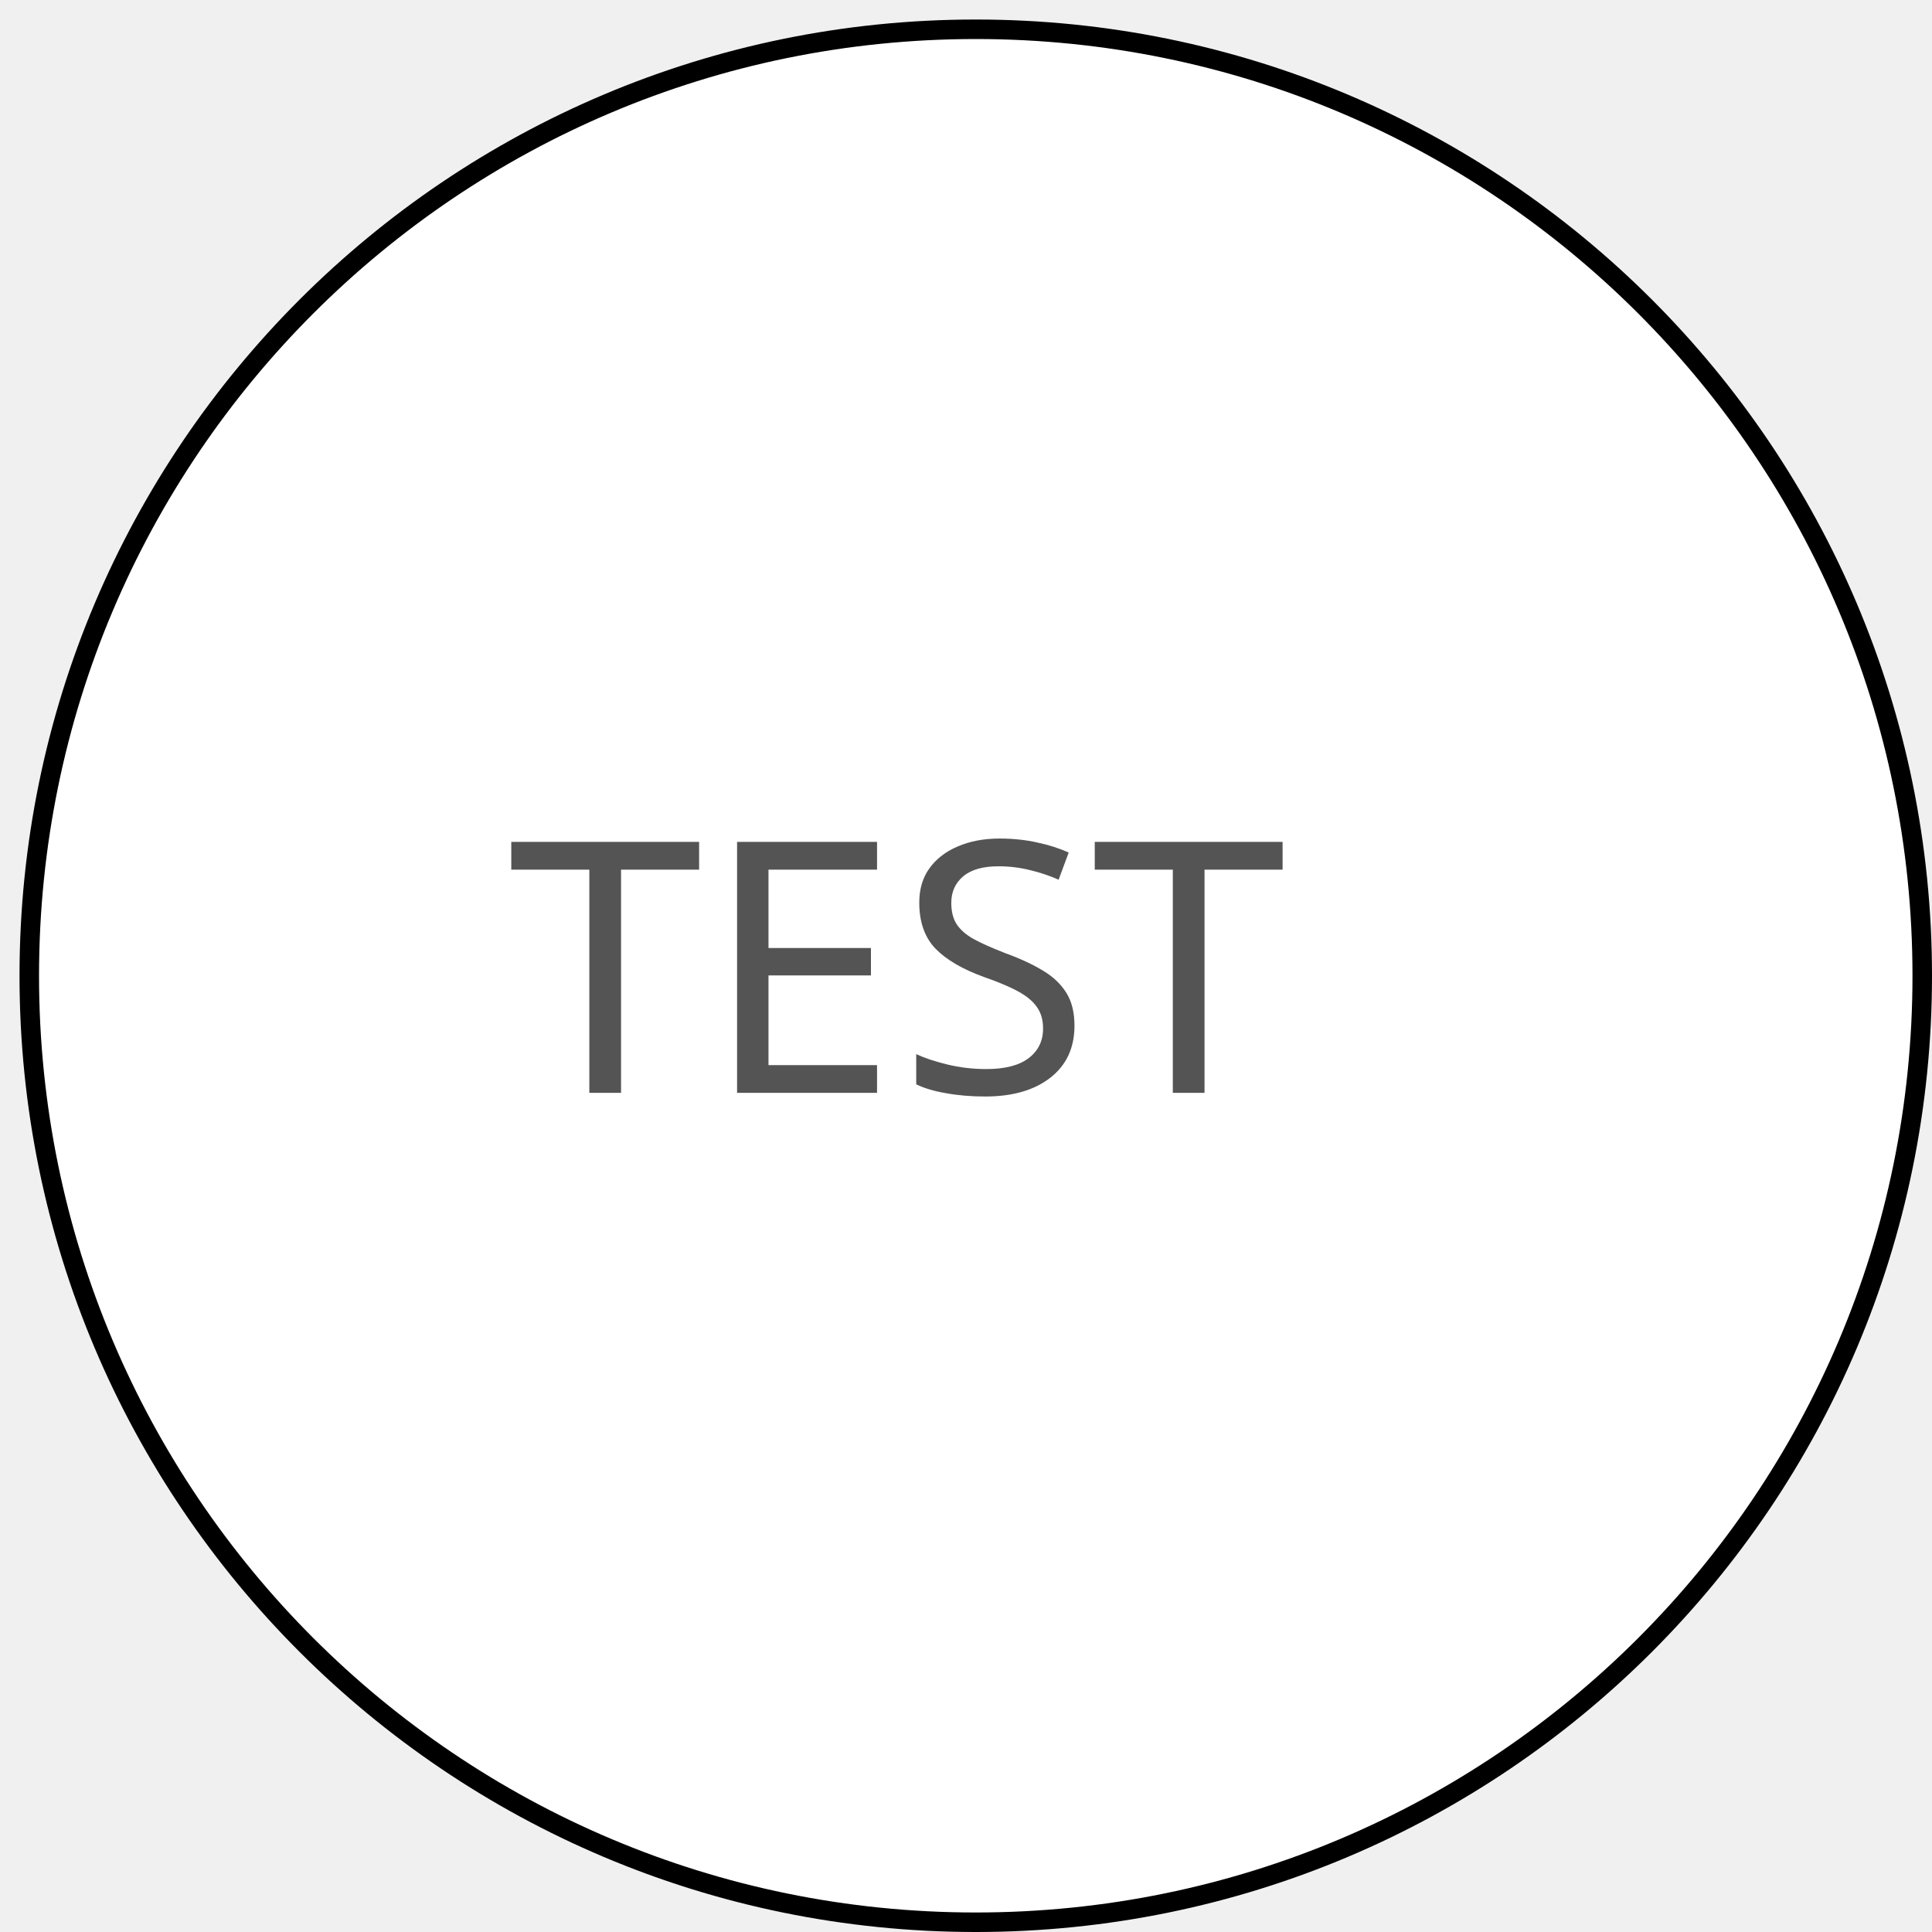
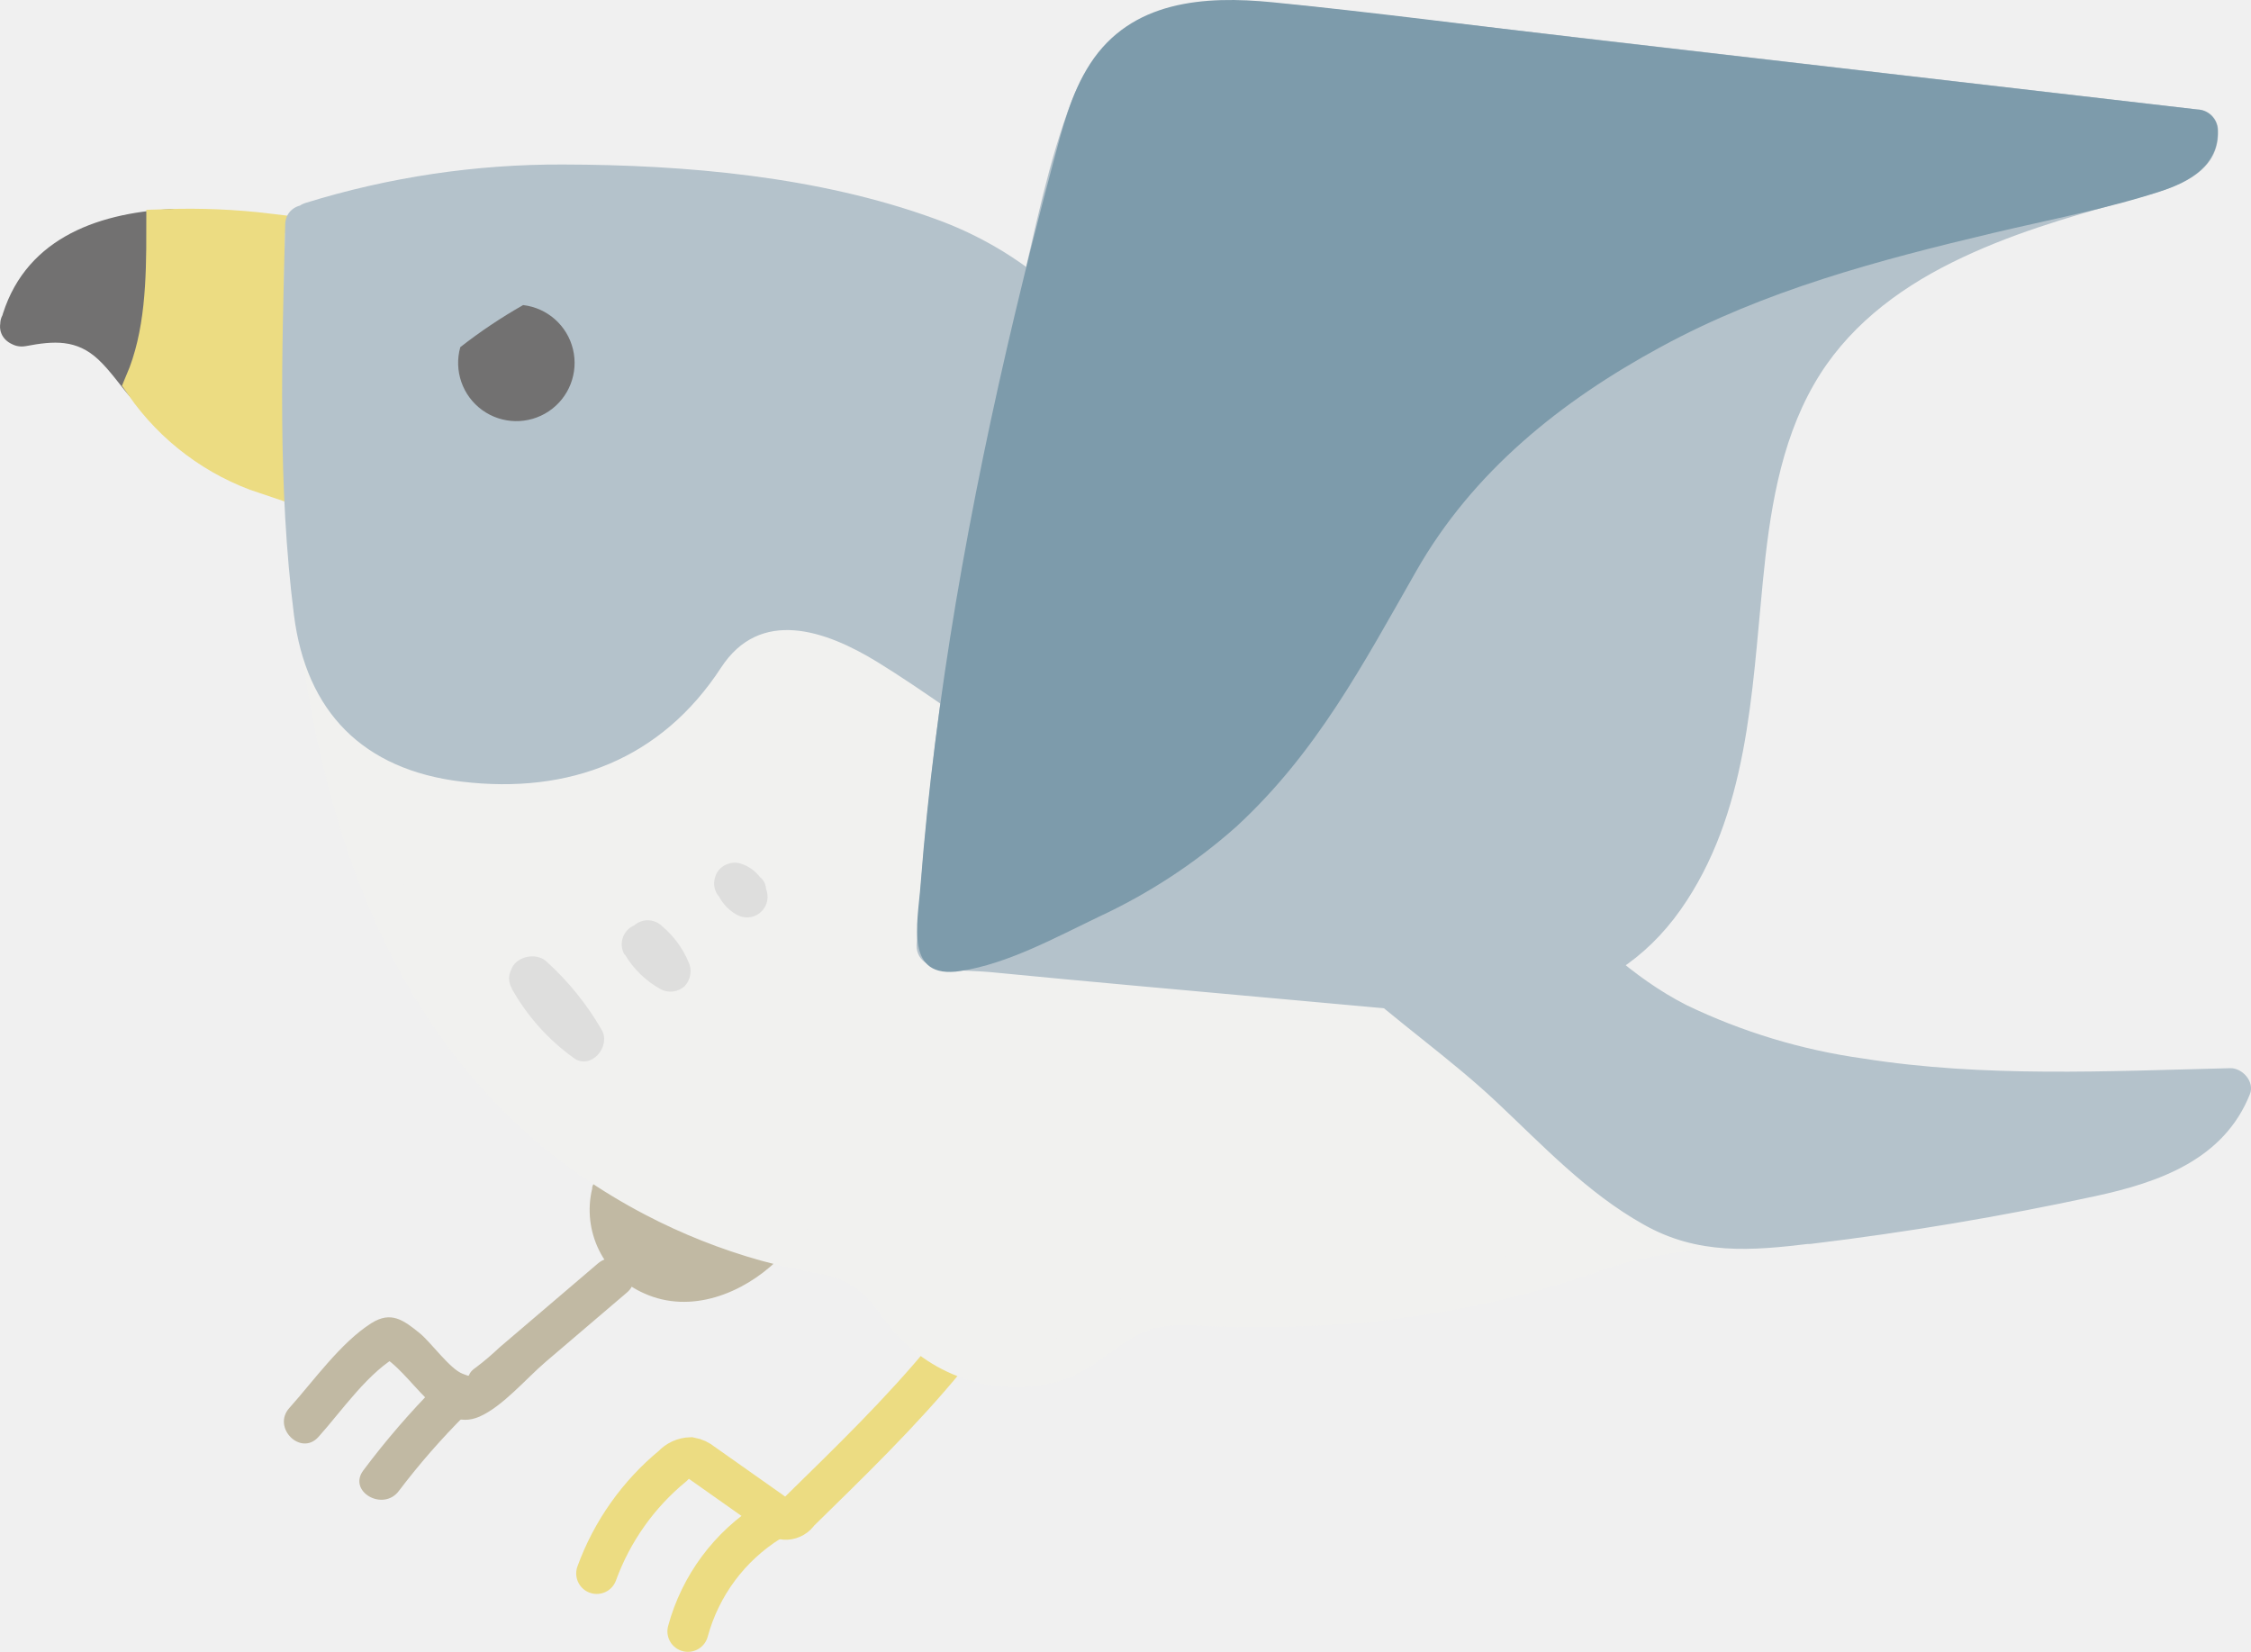
- <svg xmlns="http://www.w3.org/2000/svg" version="1.1" x="0" y="0" width="99" height="99" viewBox="0, 0, 99, 99">
-   <g id="レイヤー_1" transform="translate(-313.5, -296.5)">
-     <g>
-       <path d="M363.5,395 C336.714,395 315,373.286 315,346.5 C315,319.714 336.714,298 363.5,298 C390.286,298 412,319.714 412,346.5 C412,373.286 390.286,395 363.5,395 z" fill="#FFFFFF" />
-       <path d="M363.5,395 C336.714,395 315,373.286 315,346.5 C315,319.714 336.714,298 363.5,298 C390.286,298 412,319.714 412,346.5 C412,373.286 390.286,395 363.5,395 z" fill-opacity="0" stroke="#000000" stroke-width="1" />
+ <svg xmlns="http://www.w3.org/2000/svg" viewBox="0 0 274.44 201.41">
+   <g id="レイヤー_2" data-name="レイヤー 2">
+     <g id="レイヤー_8" data-name="レイヤー 8">
+       <path d="M2.51,39.79A17.54,17.54,0,0,1,9,39.39c3.74.69,6.12,4.23,8.36,7l.3.34C20.66,40.83,20.8,34.13,20.81,28,12.49,28.4,4.58,30.93,2.51,39.79Z" fill="#727171" />
+       <path d="M3.17,42.2c3.39-.64,6.18-.85,8.85,1.67,1.47,1.39,2.59,3.09,3.92,4.6A2.51,2.51,0,0,0,19.87,48c3-6.36,3.41-13.08,3.43-20a2.52,2.52,0,0,0-2.5-2.5C11.51,26,2.72,29.33.1,39.12c-.83,3.11,4,4.44,4.82,1.33,2-7.5,8.88-9.55,15.89-10L18.31,28c0,6-.18,12-2.75,17.49l3.93-.51c-2.16-2.44-3.92-5.18-6.82-6.83-3.37-1.91-7.18-1.41-10.82-.73C-1.32,38,0,42.79,3.17,42.2Z" fill="#727171" />
+       <path d="M20.34,28c0,6.18-.12,12.87-2.63,18.75A29.13,29.13,0,0,0,32.45,57.77l.24-29.24A80,80,0,0,0,20.34,28Z" fill="#ecdc82" stroke="#ecdc82" stroke-linecap="square" stroke-miterlimit="10" stroke-width="5" />
+       <path d="M115.36,165.53c-5.53,6.73-11.73,12.71-18,18.86a1.86,1.86,0,0,1-3,.19l-8.7-6.14a3.16,3.16,0,0,0-1.47-.69,3.09,3.09,0,0,0-2.17,1,30.48,30.48,0,0,0-9.27,13.11" fill="none" stroke="#ecdc82" stroke-linecap="round" stroke-miterlimit="10" stroke-width="5" />
+       <path d="M93.87,185.47a22.89,22.89,0,0,0-10,13.45" fill="none" stroke="#ecdc82" stroke-linecap="round" stroke-miterlimit="10" stroke-width="5" />
+       <path d="M72.9,154.06l-12,10.24a33.86,33.86,0,0,1-2.83,2.41c-1.47,1-.33,1.3-1.67.8-1.53-.57-3.87-3.84-5.21-4.93-2-1.62-3.5-2.75-5.91-1.24-3.74,2.37-7.05,7.05-10,10.34-2.15,2.39,1.38,5.93,3.54,3.54,2.83-3.14,6.17-8.07,10-10.06H46.24c4,2,7.21,9.8,12.24,7.57,2.84-1.26,5.7-4.67,8.07-6.69l9.89-8.44c2.45-2.09-1.1-5.61-3.54-3.54Z" fill="#c1b9a3" />
+       <path d="M53.23,168.94a98.33,98.33,0,0,0-8.93,10.35c-1.94,2.57,2.4,5.07,4.32,2.52a89.28,89.28,0,0,1,8.15-9.33c2.28-2.28-1.26-5.82-3.54-3.54Z" fill="#c1b9a3" />
+       <path d="M74.63,145.51c-1.47,4.25,1.77,9.16,6.1,10.36s9.09-.73,12.22-4" fill="#c1b9a3" />
+       <path d="M72.22,144.85a11.11,11.11,0,0,0,6.34,12.87c5.66,2.55,12,0,16.16-4,2.33-2.23-1.21-5.76-3.54-3.54-2.54,2.42-6.17,4.38-9.78,3.32A6.11,6.11,0,0,1,77,146.18c.83-3.11-4-4.44-4.82-1.33Z" fill="#c1b9a3" />
+       <path d="M37.27,28.4c-.49,19.37-1,38.92,2.76,57.93s12,37.71,26.58,50.51a69,69,0,0,0,33.13,15.91c2.47.45,5.1.83,7,2.45,1.45,1.23,2.28,3,3.35,4.58,4.91,7.15,15.94,9.1,23,4.08,2.13-1.52,4-3.58,6.46-4.38a15.19,15.19,0,0,1,5.49-.34c17.54.93,35-1,51.37-7.29,7.37-2.87,16.56-1.73,24.39-2.65a192.13,192.13,0,0,0,27.75-5.35c3.46-.94,7.67-3.06,7.25-6.62a118.71,118.71,0,0,1-51.47-12.49c-13.45-6.72-28.73-6.93-40.94-17C141.17,89.5,147.65,53.55,124.45,36c-6.77-5.13-15.2-7.53-23.54-9.19a167.74,167.74,0,0,0-38-3.13c-2,.06-18.5,2.31-25,4.51" fill="#f1f1ef" />
+       <path d="M34.77,28.4c-1.08,42.8.35,96.9,43.88,119.71a72.6,72.6,0,0,0,14.11,5.6c2.33.65,4.68,1.12,7.05,1.58,4.12.81,5.83,2.5,8.12,5.74a19.75,19.75,0,0,0,19.95,7.71c4.37-.9,6.82-3.64,10.49-5.8,3.26-1.91,6.83-1.28,10.43-1.17s7.5.09,11.24-.09a121,121,0,0,0,35.28-6.79c6.29-2.26,12.36-2.59,19-2.81a130.71,130.71,0,0,0,18.35-2.15c6.23-1.1,13-2.1,18.92-4.5,3.73-1.53,6.64-4,6.72-8.23a2.54,2.54,0,0,0-2.5-2.5,118.29,118.29,0,0,1-32.64-5.14c-9.84-3-18.74-8.2-28.52-11.34-9.32-3-19.14-5-27.33-10.63-7.11-4.93-11.84-12.27-15.1-20.15-5.71-13.77-7.68-29.12-15.76-41.87-10.21-16.12-28-20.63-45.91-23C73,20.23,54.34,20.29,37.24,25.76c-3.05,1-1.75,5.81,1.33,4.82,14.88-4.76,30.9-5.21,46.3-3.68,10.84,1.08,22.76,2.69,32.59,7.68,7.89,4,13.55,10.6,17.45,18.44,6.77,13.62,8.48,29.2,15.68,42.65a45.62,45.62,0,0,0,14.21,16.24c7.65,5.27,16.73,7.57,25.5,10.2,10.86,3.26,20.69,8.94,31.54,12.27a123.59,123.59,0,0,0,34,5.31l-2.5-2.5c-.1,4.7-11.42,5.76-14.57,6.44a167.56,167.56,0,0,1-17.93,3c-9.6,1-18.46.42-27.69,3.71a114.09,114.09,0,0,1-33.07,6.3c-5.32.25-10.6,0-15.93-.11-4.83-.09-7.55,1.52-11.29,4.32a14.38,14.38,0,0,1-12.64,2.79c-5.23-1.34-7.17-4.84-10.3-8.74-2.48-3.1-5.76-3.86-9.49-4.61a73.93,73.93,0,0,1-14.85-4.45c-18.63-8-31.53-24.27-38.37-43-8.68-23.8-8-49.5-7.41-74.44.08-3.22-4.92-3.22-5,0Z" fill="#f1f1ef" />
+       <path d="M220.82,149.17c11.61-1.36,23.41-3.45,34.85-5.91,6.61-1.42,14.13-4.08,16.23-10.51-22,.51-47.37,2-67.55-8-8.74-4.37-15.19-12.13-22.24-18.93-2.87-2.76-5.12-5.09-9.47-3.85A13.16,13.16,0,0,0,164,110a6.59,6.59,0,0,0-.3,4.14,8.8,8.8,0,0,0,3.12,3.81q7,5.85,14.1,11.66c4.12,3.39,7.44,7.16,11.39,10.68a51.08,51.08,0,0,0,12.31,8.38C209.24,150.83,215.81,149.76,220.82,149.17Z" fill="#b4c2cb" />
+       <path d="M220.82,151.67q17.43-2.1,34.61-5.81c7.83-1.69,15.71-4.47,18.88-12.45.6-1.51-.92-3.2-2.41-3.16-14.88.36-30,1.16-44.75-1.18a72.79,72.79,0,0,1-21.55-6.52c-6.65-3.38-11.9-8.67-17.09-13.91-3.48-3.51-7.57-9.1-13-9.52-4.95-.39-10,3.12-12.51,7.2-2.88,4.7-2.53,9.29,1.54,13,5.73,5.24,12.18,9.67,17.86,15s11.07,11.12,18,15c6.59,3.73,13.09,3.21,20.39,2.32,3.15-.38,3.19-5.39,0-5a58,58,0,0,1-10.55.76c-4.33-.27-8.08-2.63-11.52-5.11-6.83-4.9-12.38-11.43-18.87-16.78q-4.59-3.78-9.17-7.58c-1.2-1-3.69-2.45-4.32-3.94-1-2.42.67-5.15,2.26-6.82,1.76-1.86,4.79-3.69,7.48-2.92,1.59.46,3.07,2.17,4.21,3.27,2.76,2.65,5.38,5.44,8.12,8.11C199,126,211.24,131.55,225.82,133.9c15.24,2.45,30.72,1.73,46.08,1.36l-2.41-3.16c-3,7.64-13.92,8.7-20.84,10.08-9.22,1.84-18.49,3.38-27.83,4.5C217.66,147.05,217.62,152.06,220.82,151.67Z" fill="#b4c2cb" />
+       <path d="M37.27,27.38c-.35,13.65-.69,27.34.45,41,.76,9.07,1,17.7,10.31,22.18A30.25,30.25,0,0,0,59.72,93.1a36.1,36.1,0,0,0,9.2-.59A26.49,26.49,0,0,0,82.28,85c3.78-3.89,4.48-9.4,10.36-10.56,10-2,19.14,7,27,11.92,8.2,5.2,16.41,10.4,24.73,15.41,6.66,4,15.25,9.45,23.4,8.11-1.43-1-2.95-2-4.34-3.15C141.17,88.49,147.65,52.54,124.45,35c-6.77-5.13-15.2-7.53-23.54-9.19a167.74,167.74,0,0,0-38-3.13c-2,.06-18.5,2.31-25,4.51" fill="#b4c2cb" />
+       <path d="M34.77,27.38c-.4,15.83-.93,31.87,1.07,47.62,1.49,11.79,8.42,18.87,20.44,20.31,13.16,1.57,24.36-2.75,31.63-13.9,4.77-7.32,12.72-4.58,19.07-.68,5.84,3.59,11.32,7.77,17.12,11.44,7.58,4.79,15.16,9.62,22.92,14.12,6.33,3.67,13.23,6.95,20.72,6.1a2.52,2.52,0,0,0,1.26-4.66c-20.18-14.26-19.74-39.1-30.35-59.37a44.54,44.54,0,0,0-24.72-21.7c-14.16-5.15-30.33-6.57-45.29-6.6a104.75,104.75,0,0,0-31.41,4.69c-3.05,1-1.75,5.81,1.33,4.82,12.06-3.86,25.15-4.92,37.72-4.31,17.69.85,40.25,2.85,52.52,17.27,8.92,10.48,11.57,24.68,15.75,37.4,4.34,13.22,10.4,24,21.91,32.12l1.26-4.66c-9.44,1.07-17.78-5.11-25.45-9.78-7.95-4.85-16-9.64-23.68-14.91-8.72-6-24.13-18-33.37-6.21C83.18,79.1,81.87,82,79.4,84.33A23.67,23.67,0,0,1,68.25,90.1c-8.4,1.77-21.2.73-25.5-8C39.41,75.36,39.93,66,39.64,58.6c-.4-10.4-.13-20.82.13-31.22.08-3.22-4.92-3.22-5,0Z" fill="#b4c2cb" />
+       <path d="M168.25,120.39c-4.35-.4-54-4.83-54-5.08,1.7-32.19,8.66-65.48,17-96.56,1.28-4.78,2.84-9.85,6.67-13,5-4.11,12.28-3.58,18.74-2.83L267.89,15.86c.61,2.62-2.6,4.35-5.19,5.07-15.55,4.34-32.73,8.76-42,22-8,11.39-7.94,26.31-9.39,40.16s-6.07,29.31-18.66,35.25C185.17,121.84,176.48,121.15,168.25,120.39Z" fill="#b4c2cb" />
+       <path d="M168.25,117.89c-9.2-.84-18.4-1.66-27.6-2.5q-8.61-.79-17.21-1.61c-2-.19-4-.38-6-.59-.89-.09-3.26-.7-1.9,0l1.24,2.16a401.73,401.73,0,0,1,8.13-59.24c2.05-9.87,4.38-19.68,6.9-29.44,2.27-8.79,3.71-20.15,14.6-21.51,9.1-1.14,19.14,1.36,28.17,2.41l30.78,3.57,62.55,7.26-2.5-2.5C265.51,19.07,249.78,22,247,23a74.2,74.2,0,0,0-17.23,7.95C219,38,213.27,48.82,211.13,61.4c-2.21,13-1.42,26.54-6.29,39-2.39,6.12-6.31,11.95-12.22,15.13-7.43,4-16.29,3.1-24.37,2.37-3.2-.29-3.18,4.71,0,5,14,1.27,27.88.48,36.67-12,8.19-11.66,8.65-26.31,10-39.95.81-8.22,2.05-16.79,6.23-24.07C225,40.14,231.11,35.42,238,32s13.95-5.45,21.13-7.47c4.58-1.29,11.54-2.59,11.3-8.68a2.58,2.58,0,0,0-2.5-2.5L161.65,1c-12.55-1.46-25.6-2.58-31,11.33-2.83,7.33-4.36,15.35-6.21,23q-2.91,12-5.33,24.08a403.23,403.23,0,0,0-7.36,55.91,2.44,2.44,0,0,0,1.24,2.16c2.18,1,5.46.83,7.8,1.06,5.93.58,11.86,1.13,17.78,1.67,9.89.91,19.78,1.78,29.67,2.69C171.46,123.19,171.44,118.19,168.25,117.89Z" fill="#b4c2cb" />
+       <path d="M63.78,37.2a62.44,62.44,0,0,0-7.66,5.13,7.1,7.1,0,1,0,7.66-5.13Z" fill="#727171" />
+       <path d="M149,99a79.17,79.17,0,0,1-8,6.35c-1.73,1.21-26.95,14-26.73,9.94,1.7-32.19,8.66-65.47,17-96.55,1.28-4.78,2.84-9.85,6.67-13,5-4.11,12.28-3.58,18.74-2.83L267.89,15.86c.61,2.62-2.6,4.35-5.19,5.07-20.78,5.8-41.33,8.4-60.76,18.81-11.08,5.93-21.57,13.57-28.59,24-3.75,5.56-6.42,11.76-9.83,17.52A77.29,77.29,0,0,1,149,99Z" fill="#7d9bab" />
+       <path d="M147.2,97.25c-7.79,6.92-17.21,11.62-27,15.08-.43.15-4.59,1-4.68,1.27h0q1.49,3.12,1.33.77c.5-.85.16-2.7.23-3.72q.29-4.2.68-8.4c1-10.46,2.46-20.88,4.28-31.23s4-20.53,6.38-30.7c2.14-9,3.61-19.25,7.59-27.69,4.95-10.52,17.32-7.58,26.66-6.49l31.77,3.69,73.47,8.53-2.5-2.5c.14,3.62-14.74,5.6-17.56,6.27-6.44,1.54-12.9,3-19.29,4.77-12.29,3.38-24.15,8-35,14.81-9.75,6.13-18.38,13.9-24.32,23.85C166,71,163.46,76.76,160.06,82.08A77.8,77.8,0,0,1,147.2,97.25c-2.37,2.19,1.18,5.72,3.54,3.54,9.76-9,15.41-19.73,21.91-31.13,6.93-12.17,17.67-20.76,29.84-27.36C215.15,35.41,229,31.73,243,28.41c6.77-1.61,13.75-2.91,20.38-5.07,3.63-1.18,7.19-3.23,7-7.49a2.58,2.58,0,0,0-2.5-2.5L192.43,4.6C180,3.16,167.61,1.51,155.18.28,146.82-.55,137.9.06,132.9,7.79c-2.35,3.63-3.41,8-4.51,12.09q-2.42,9.06-4.6,18.19c-2.79,11.71-5.25,23.5-7.25,35.37-1.91,11.4-3.41,22.88-4.3,34.41-.37,4.85-2,11.63,4.89,10.55,5.78-.9,11.59-4.1,16.81-6.6a69,69,0,0,0,16.79-11C153.14,98.64,149.6,95.12,147.2,97.25Z" fill="#7d9bab" />
+       <path d="M62.4,120.56A26.13,26.13,0,0,0,69.94,129c2.1,1.55,4.59-1.4,3.42-3.42a34.4,34.4,0,0,0-6.75-8.35c-1.67-1.51-5.19-.07-4.18,2.43a17.36,17.36,0,0,0,5.79,7.56,2.52,2.52,0,0,0,3.42-.9,2.56,2.56,0,0,0-.9-3.42,11.06,11.06,0,0,1-3.49-4.57l-4.18,2.43a30,30,0,0,1,6,7.34l3.42-3.42A20.42,20.42,0,0,1,66.72,118c-1.56-2.82-5.88-.3-4.32,2.52Z" fill="#dededd" />
+       <path d="M76.19,116.4a11.6,11.6,0,0,0,4.32,4.2,2.55,2.55,0,0,0,3-.39,2.66,2.66,0,0,0,.39-3,11.52,11.52,0,0,0-3.16-4.26,2.5,2.5,0,1,0-3.54,3.54l.83,1a2.51,2.51,0,0,0,3.54,0,2.57,2.57,0,0,0,0-3.54l-.83-1-3.54,3.54a10.6,10.6,0,0,1,.82.76l.33.37c0,.05.36.48.15.17a10.25,10.25,0,0,1,1.08,1.95L83,116.28a10.69,10.69,0,0,1-.92-.57c-.33-.23.24.21-.07-.05l-.45-.4a9.58,9.58,0,0,1-.66-.7c.22.26,0,0-.12-.17s-.22-.34-.32-.51a2.5,2.5,0,0,0-4.32,2.52Z" fill="#dededd" />
+       <path d="M87.36,108.63a5.38,5.38,0,0,0,2.47,2.91,2.51,2.51,0,0,0,3.67-2.82,4.74,4.74,0,0,0-3.28-3.44,2.53,2.53,0,0,0-2.82,1.15,3,3,0,0,0-.34,1.26,2.47,2.47,0,0,0,.73,1.77l1.35,1.05a2.73,2.73,0,0,0,1.77.73,2.54,2.54,0,0,0,1.77-.73c.82-.9,1.1-2.68,0-3.54l-1.35-1.05-2.43,4.18c.47.15-.48-.25-.08,0s-.46-.39,0,0c.18.16-.37-.5-.07,0q.13.26-.11-.27a2,2,0,0,1,.07.27l3.67-2.82L92,107c-.28-.15.53.34.1.05-.26-.18.07,0,.1.15L92.1,107q-.14-.25.09.25A2.76,2.76,0,0,0,91,105.8a2.5,2.5,0,0,0-3.42.9,2.41,2.41,0,0,0-.25,1.93Z" fill="#dededd" />
    </g>
-     <text transform="matrix(1, 0, 0, 1, 363, 346)">
-       <tspan x="-23.49" y="6.5" font-family="HiraKakuPro-W3" font-size="18" fill="#545454">TEST</tspan>
-     </text>
  </g>
</svg>
